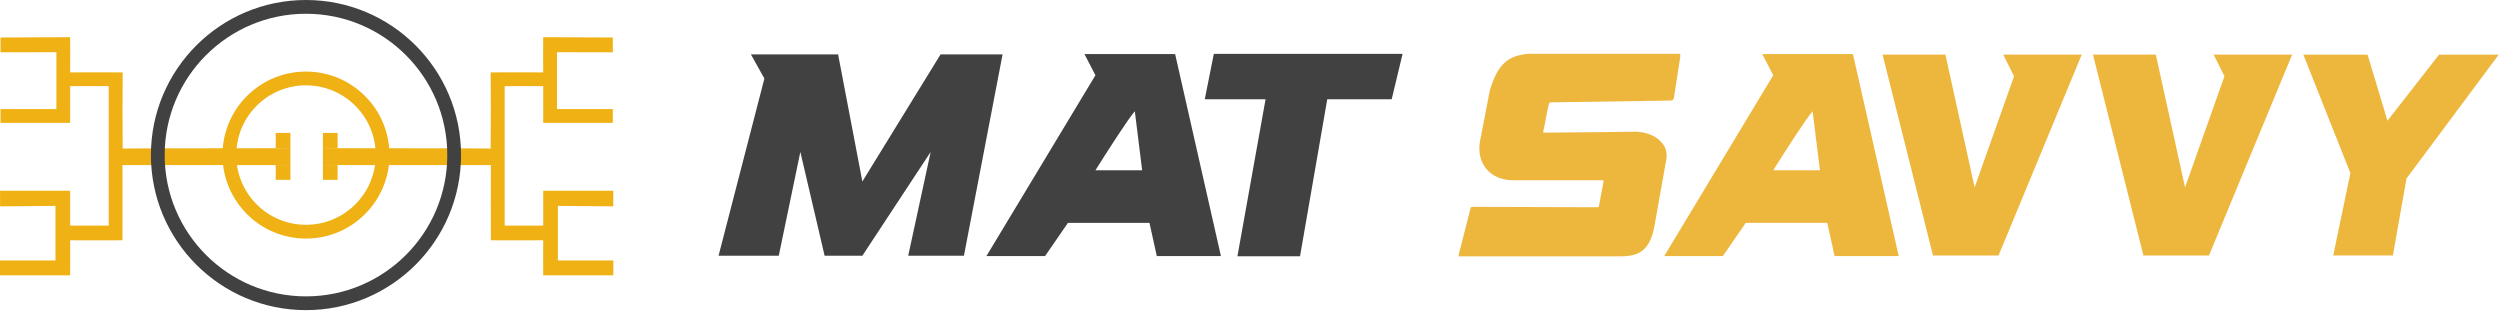
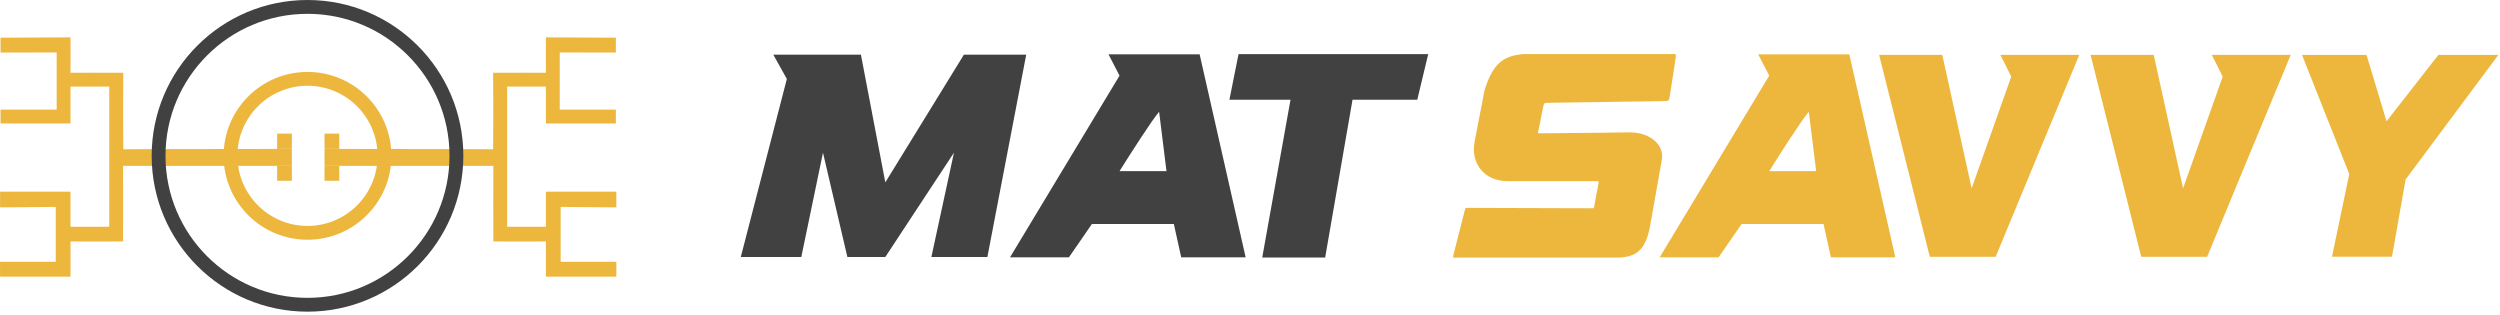
- <svg xmlns="http://www.w3.org/2000/svg" width="808" height="101" viewBox="0 0 808 101" fill="none">
-   <path d="M17.928 84.186L17.928 66.541C12.348 66.554 6.546 66.689 0.022 66.689V61.648H22.673C22.68 64.648 22.673 69.951 22.673 72.917H35.128V27.841H22.673L22.673 39.703H0.17C0.158 38.704 0.17 35.996 0.17 35.255C7.139 35.255 11.229 35.239 18.225 35.255V16.869C14.799 16.877 3.432 16.905 0.17 16.905V12.124C8.622 12.124 14.178 12.01 22.673 12.01C22.682 14.442 22.724 20.866 22.673 23.393C25.878 23.36 34.906 23.393 39.65 23.393C39.577 30.362 39.565 41.161 39.65 48.007C43.567 47.927 73.74 47.946 89.123 47.9C92.574 47.89 92.963 47.877 93.868 47.858V53.344C89.947 53.331 42.097 53.344 39.577 53.344C39.615 62.323 39.577 68.765 39.577 77.662C33.943 77.662 28.308 77.7 22.673 77.662C22.716 80.508 22.673 85.016 22.673 88.977H0.022C-0.027 87.689 0.022 85.52 0.022 84.186C5.804 84.186 12.611 84.16 17.928 84.186Z" fill="#EFB113" />
-   <path d="M93.868 47.858V42.965H89.123V47.9C92.574 47.89 92.963 47.877 93.868 47.858Z" fill="#EFB113" />
-   <path d="M89.123 53.34V58.136L93.868 58.141V53.344L89.123 53.34Z" fill="#EFB113" />
-   <path d="M180.307 84.186L180.307 66.541C185.887 66.554 191.69 66.689 198.214 66.689V61.648H175.563C175.556 64.648 175.563 69.951 175.563 72.917H163.108V27.841H175.563L175.563 39.703H198.066C198.077 38.704 198.066 35.996 198.066 35.255C191.097 35.255 187.007 35.239 180.011 35.255V16.869C183.437 16.877 194.804 16.905 198.066 16.905V12.124C189.614 12.124 184.058 12.01 175.563 12.01C175.554 14.442 175.512 20.866 175.563 23.393C172.358 23.36 163.33 23.393 158.586 23.393C158.659 30.362 158.671 41.161 158.586 48.007C154.669 47.927 124.495 47.946 109.113 47.9C105.662 47.89 105.273 47.877 104.368 47.858V53.344C108.289 53.331 156.139 53.344 158.659 53.344C158.62 62.323 158.659 68.765 158.659 77.662C164.293 77.662 169.927 77.7 175.563 77.662C175.52 80.508 175.563 85.016 175.563 88.977H198.214C198.263 87.689 198.214 85.52 198.214 84.186C192.431 84.186 185.625 84.16 180.307 84.186Z" fill="#EFB113" />
-   <path d="M104.368 47.858V42.965H109.113V47.9C105.662 47.89 105.273 47.877 104.368 47.858Z" fill="#EFB113" />
-   <path d="M109.113 53.34V58.136L104.368 58.141V53.344L109.113 53.34Z" fill="#EFB113" />
-   <circle cx="98.893" cy="50.117" r="24.762" stroke="#EFB113" stroke-width="4.448" />
+ <svg xmlns="http://www.w3.org/2000/svg" width="804" height="101" viewBox="0 0 804 101" fill="none">
+   <path d="M17.928 84.186L17.928 66.541C12.348 66.554 6.546 66.689 0.022 66.689V61.648H22.673C22.68 64.648 22.673 69.951 22.673 72.917H35.128V27.841H22.673L22.673 39.703H0.17C0.158 38.704 0.17 35.996 0.17 35.255C7.139 35.255 11.229 35.239 18.225 35.255V16.869C14.799 16.877 3.432 16.905 0.17 16.905V12.124C8.622 12.124 14.178 12.01 22.673 12.01C22.682 14.442 22.724 20.866 22.673 23.393C25.878 23.36 34.906 23.393 39.65 23.393C39.576 30.362 39.565 41.161 39.65 48.007C43.567 47.927 73.74 47.946 89.123 47.9C92.574 47.89 92.963 47.877 93.868 47.858V53.344C89.947 53.331 42.097 53.344 39.576 53.344C39.615 62.323 39.576 68.765 39.576 77.662C33.943 77.662 28.308 77.7 22.673 77.662C22.716 80.508 22.673 85.016 22.673 88.977H0.022C-0.027 87.689 0.022 85.52 0.022 84.186C5.804 84.186 12.611 84.16 17.928 84.186Z" fill="#EDB73E" />
+   <path d="M93.868 47.858V42.965H89.123V47.9C92.574 47.89 92.963 47.877 93.868 47.858Z" fill="#EDB73E" />
+   <path d="M89.123 53.34V58.136L93.868 58.141V53.344L89.123 53.34Z" fill="#EDB73E" />
+   <path d="M180.307 84.186L180.307 66.541C185.887 66.554 191.69 66.689 198.214 66.689V61.648H175.562C175.556 64.648 175.562 69.951 175.562 72.917H163.107V27.841H175.562L175.562 39.703H198.066C198.077 38.704 198.066 35.996 198.066 35.255C191.097 35.255 187.007 35.239 180.011 35.255V16.869C183.437 16.877 194.804 16.905 198.066 16.905V12.124C189.614 12.124 184.057 12.01 175.562 12.01C175.553 14.442 175.512 20.866 175.562 23.393C172.358 23.36 163.33 23.393 158.585 23.393C158.659 30.362 158.67 41.161 158.585 48.007C154.669 47.927 124.495 47.946 109.113 47.9C105.662 47.89 105.273 47.877 104.368 47.858V53.344C108.289 53.331 156.138 53.344 158.659 53.344C158.62 62.323 158.659 68.765 158.659 77.662C164.292 77.662 169.927 77.7 175.562 77.662C175.52 80.508 175.562 85.016 175.562 88.977H198.214C198.263 87.689 198.214 85.52 198.214 84.186C192.431 84.186 185.624 84.16 180.307 84.186Z" fill="#EDB73E" />
+   <path d="M104.368 47.858V42.965H109.113V47.9C105.662 47.89 105.273 47.877 104.368 47.858Z" fill="#EDB73E" />
+   <path d="M109.113 53.34V58.136L104.368 58.141V53.344L109.113 53.34Z" fill="#EDB73E" />
+   <circle cx="98.893" cy="50.117" r="24.762" stroke="#EDB73E" stroke-width="4.448" />
  <circle cx="98.893" cy="50.117" r="47.893" stroke="#414141" stroke-width="4.448" />
-   <path d="M242.694 17.581H270.873L278.716 58.649L303.99 17.581H324.035L311.543 82.653H293.532L300.794 49.105L278.716 82.653H266.515L258.672 49.105L251.7 82.653H232.236L247.051 25.389L242.694 17.581Z" fill="#414141" />
-   <path fill-rule="evenodd" clip-rule="evenodd" d="M318.809 82.767L354.042 24.325L350.489 17.467H379.801L394.604 82.767H373.879L371.51 72.033H345.16L337.758 82.767H318.809ZM354.042 55.037C357.398 49.67 364.642 38.339 366.773 35.954L369.142 55.037H354.042Z" fill="#414141" />
-   <path d="M392.311 17.416L389.378 32.08H409.028L399.937 82.817H420.173L428.971 32.08H449.794L453.314 17.416H392.311Z" fill="#414141" />
-   <path d="M541.233 30.242C541.801 26.555 542.603 21.35 542.99 18.843C543.254 17.126 543.137 17.382 541.461 17.382H494.023C487.685 17.967 484.178 20.305 481.507 29.231L478.305 45.82C477.164 52.745 481.507 58.261 489.075 58.261H517.204C518.245 58.261 518.382 58.129 518.181 59.175C517.788 61.221 517.078 64.728 516.868 66.189C516.769 66.885 516.619 66.978 516.231 66.978C511.891 66.978 482.775 66.878 476.58 66.856C475.335 66.852 475.42 66.748 475.116 67.943C473.747 73.316 472.98 76.328 471.611 81.701C471.256 83.094 471.353 82.848 472.78 82.848C492.671 82.848 523.713 82.848 523.713 82.848C530.063 82.848 533.278 80.802 534.774 72.777L538.558 51.448C539.415 46.9 535.324 42.809 528.661 42.561C528.661 42.561 511.066 42.809 499.668 42.871C498.619 42.877 498.654 42.953 498.896 41.932C499.491 39.421 499.825 36.844 500.421 34.333C500.726 33.047 500.709 33.082 502.006 33.063C502.006 33.063 525.865 32.711 538.558 32.524C541.012 32.488 540.859 32.663 541.233 30.242Z" fill="#EDB73E" />
-   <path fill-rule="evenodd" clip-rule="evenodd" d="M537.873 82.767L573.105 24.324L569.553 17.466H598.864L613.668 82.767H592.943L590.574 72.032H564.223L556.821 82.767H537.873ZM573.105 55.036C576.461 49.669 583.705 38.339 585.837 35.953L588.205 55.036H573.105Z" fill="#EDB73E" />
-   <path d="M608.442 17.641H628.757L638.2 60.56L650.942 24.641L647.442 17.641H653.651H672.822L645.925 82.593H624.751L608.442 17.641Z" fill="#EDB73E" />
-   <path d="M676.446 17.641H696.762L706.204 60.56L718.946 24.641L715.446 17.641H721.655H740.826L713.93 82.593H692.756L676.446 17.641Z" fill="#EDB73E" />
-   <path d="M771.632 39.01L765.202 17.674H744.451L759.649 55.962L754.096 82.559H773.386L777.77 57.716L807.582 17.674H788.292L771.632 39.01Z" fill="#EDB73E" />
+   <path d="M248.694 17.581H276.872L284.716 58.649L309.99 17.581H330.034L317.543 82.653H299.532L306.794 49.105L284.716 82.653H272.515L264.671 49.105L257.699 82.653H238.236L253.051 25.389L248.694 17.581Z" fill="#414141" />
+   <path fill-rule="evenodd" clip-rule="evenodd" d="M324.809 82.767L360.042 24.325L356.489 17.467H385.8L400.604 82.767H379.879L377.51 72.033H351.16L343.758 82.767H324.809ZM360.042 55.037C363.397 49.67 370.641 38.339 372.773 35.954L375.142 55.037H360.042Z" fill="#414141" />
+   <path d="M398.311 17.416L395.378 32.08H415.028L405.936 82.817H426.173L434.971 32.08H455.794L459.313 17.416H398.311Z" fill="#414141" />
+   <path d="M537.109 30.242C537.677 26.555 538.479 21.35 538.866 18.843C539.13 17.126 539.013 17.382 537.337 17.382H489.899C483.561 17.967 480.054 20.305 477.383 29.231L474.181 45.82C473.04 52.745 477.383 58.261 484.951 58.261H513.08C514.121 58.261 514.258 58.129 514.057 59.175C513.664 61.221 512.954 64.728 512.745 66.189C512.645 66.885 512.495 66.978 512.107 66.978C507.767 66.978 478.651 66.878 472.456 66.856C471.211 66.852 471.297 66.748 470.992 67.943C469.623 73.316 468.856 76.328 467.487 81.701C467.132 83.094 467.229 82.848 468.656 82.848C488.547 82.848 519.589 82.848 519.589 82.848C525.939 82.848 529.154 80.802 530.65 72.777L534.434 51.448C535.291 46.9 531.2 42.809 524.537 42.561C524.537 42.561 506.942 42.809 495.544 42.871C494.495 42.877 494.53 42.953 494.772 41.932C495.367 39.421 495.701 36.844 496.297 34.333C496.602 33.047 496.585 33.082 497.882 33.063C497.882 33.063 521.741 32.711 534.434 32.524C536.888 32.488 536.735 32.663 537.109 30.242Z" fill="#EDB73E" />
+   <path fill-rule="evenodd" clip-rule="evenodd" d="M533.748 82.767L568.981 24.325L565.428 17.467H594.74L609.544 82.767H588.818L586.45 72.033H560.099L552.697 82.767H533.748ZM568.981 55.037C572.337 49.669 579.581 38.339 581.713 35.953L584.081 55.037H568.981Z" fill="#EDB73E" />
+   <path d="M604.318 17.641H624.633L634.076 60.561L646.818 24.641L643.318 17.641H649.527H668.698L641.801 82.593H620.627L604.318 17.641Z" fill="#EDB73E" />
+   <path d="M672.322 17.641H692.638L702.08 60.561L714.822 24.641L711.322 17.641H717.531H736.702L709.806 82.593H688.632L672.322 17.641Z" fill="#EDB73E" />
+   <path d="M767.508 39.01L761.078 17.674H740.327L755.525 55.962L749.972 82.559H769.262L773.646 57.716L803.458 17.674H784.168L767.508 39.01Z" fill="#EDB73E" />
</svg>
